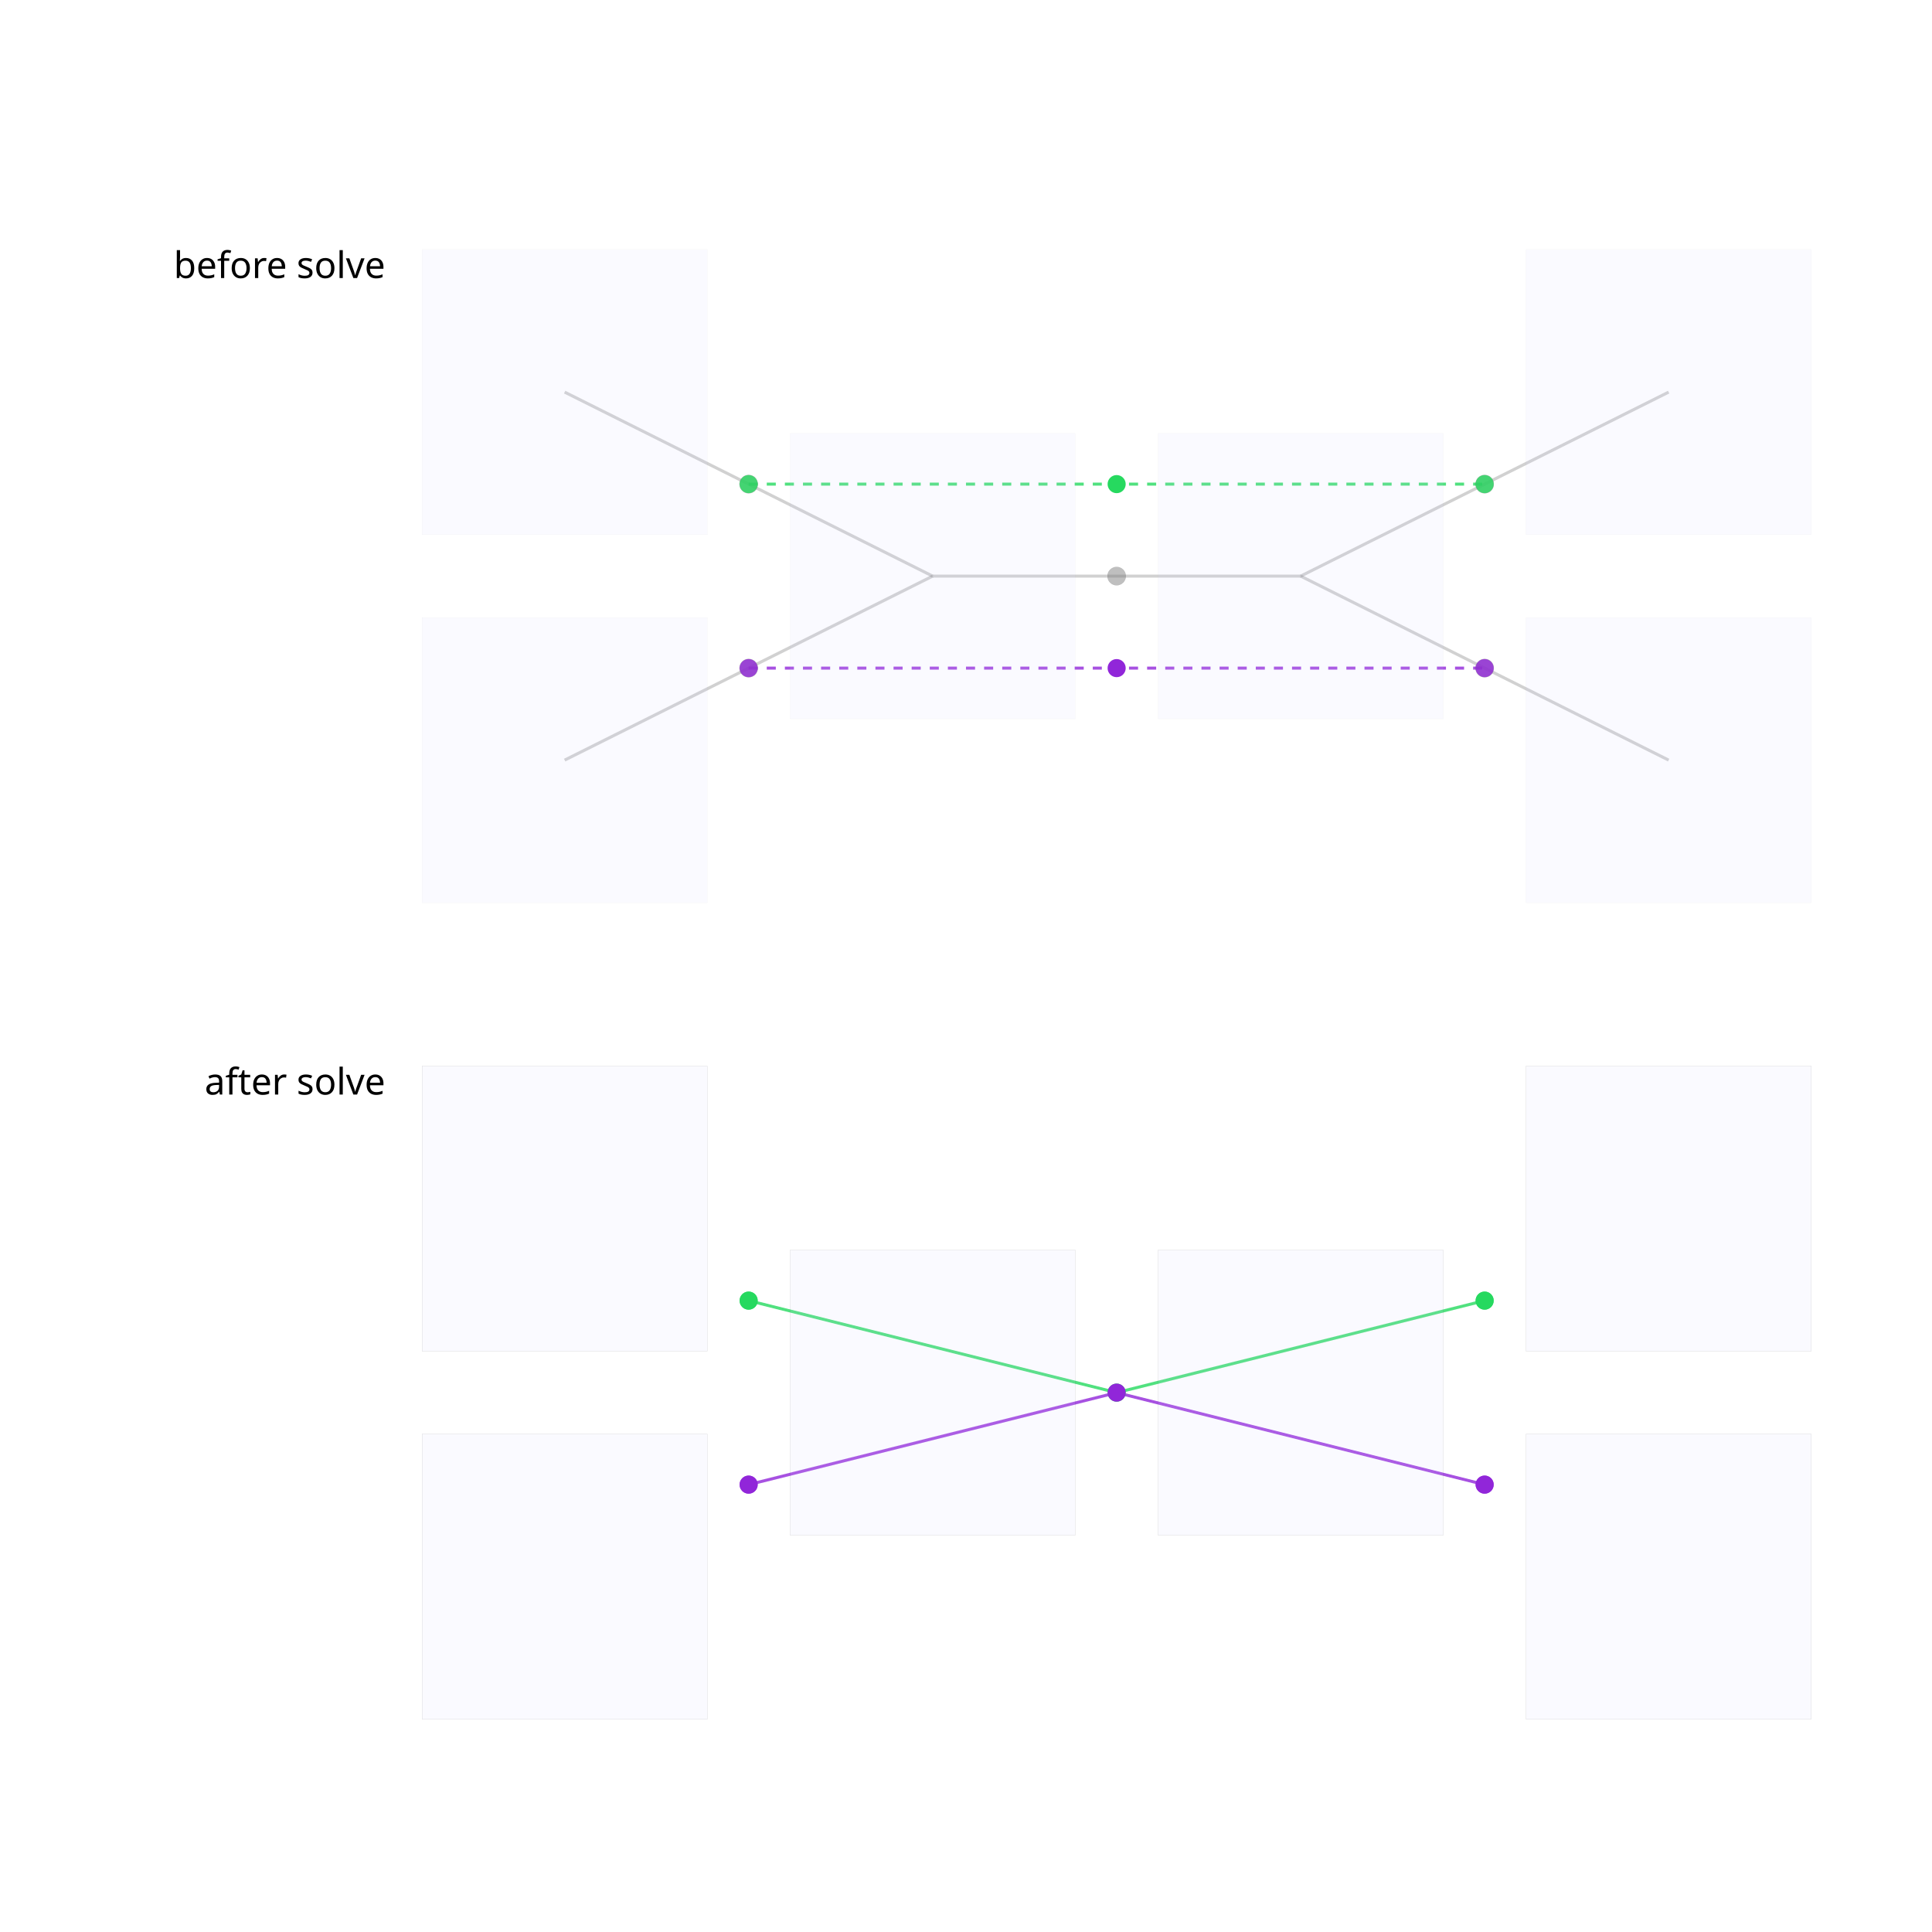
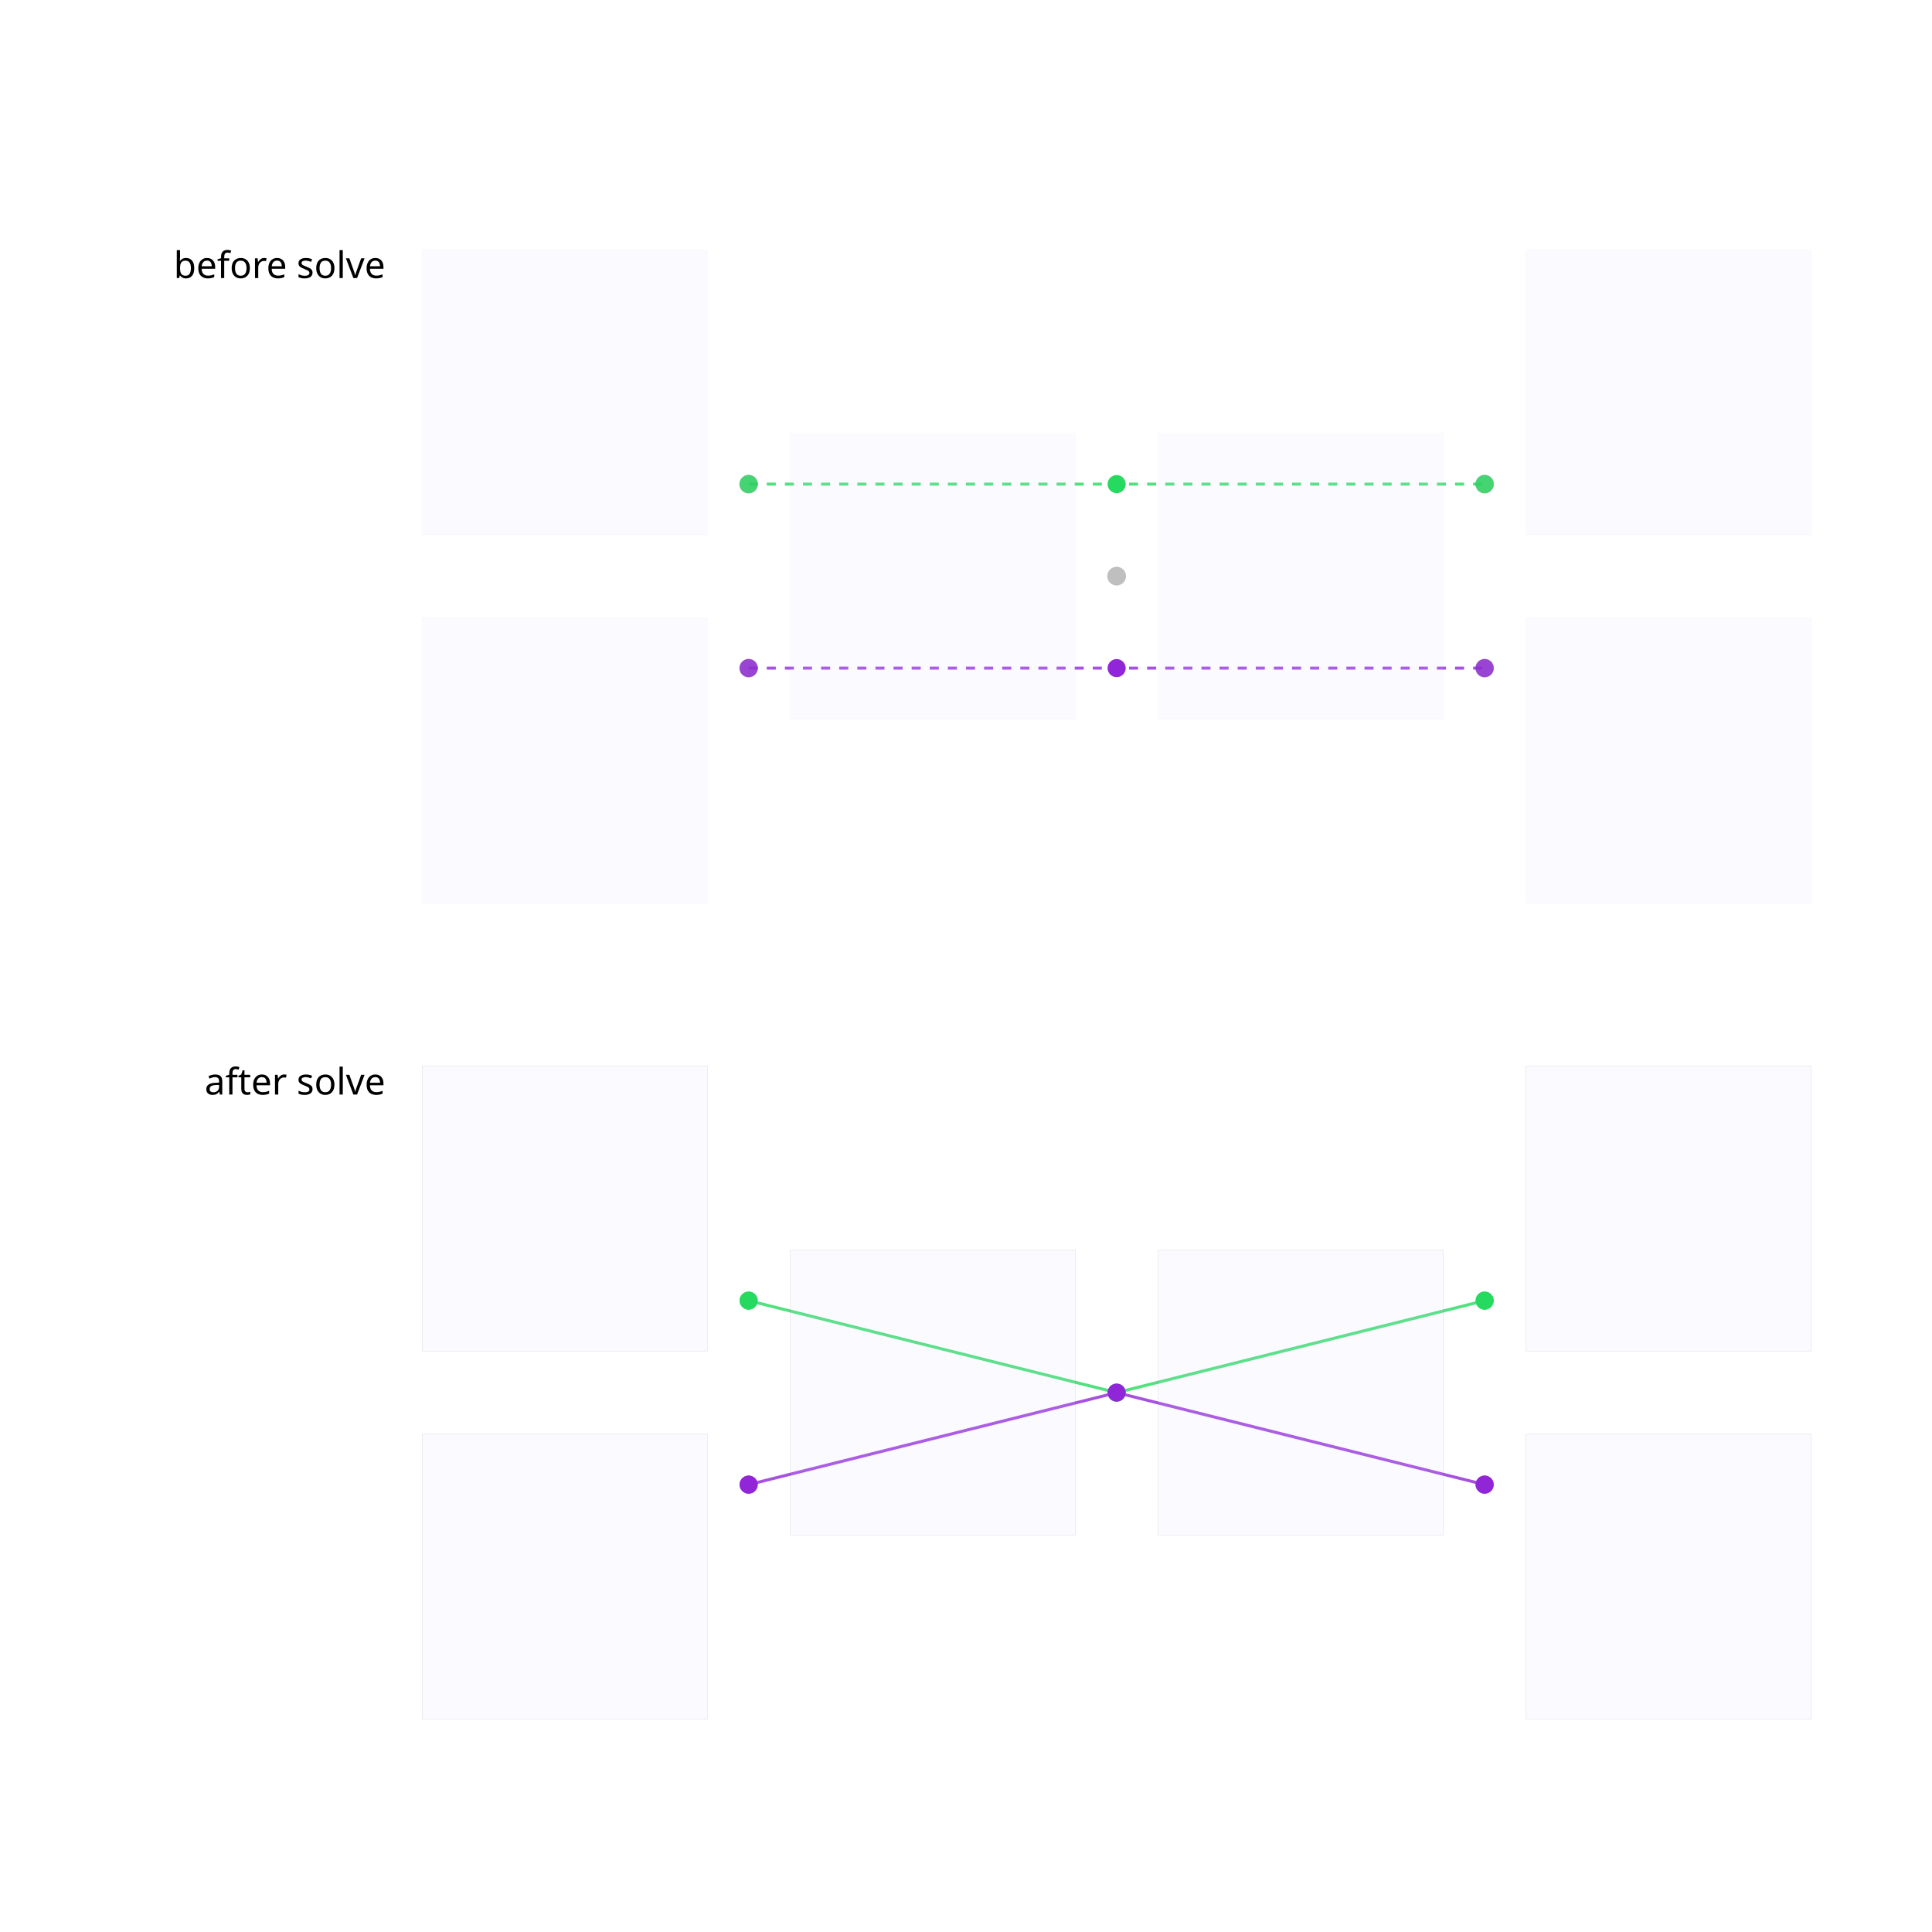
<svg xmlns="http://www.w3.org/2000/svg" width="640" height="640" viewBox="0 0 640 640">
  <rect width="100%" height="100%" fill="white" />
-   <g>
-     <polyline data-points="0,4 1,3.5 2,3" data-type="line" data-label="" points="187.045,129.894 247.998,160.37 308.95,190.847" fill="none" stroke="rgba(100, 100, 100, 0.3)" stroke-width="1px" />
-   </g>
-   <g>
-     <polyline data-points="0,2 1,2.5 2,3" data-type="line" data-label="" points="187.045,251.8 247.998,221.323 308.95,190.847" fill="none" stroke="rgba(100, 100, 100, 0.3)" stroke-width="1px" />
-   </g>
-   <g>
-     <polyline data-points="2,3 3,3 4,3" data-type="line" data-label="" points="308.95,190.847 369.903,190.847 430.856,190.847" fill="none" stroke="rgba(100, 100, 100, 0.3)" stroke-width="1px" />
-   </g>
-   <g>
-     <polyline data-points="4,3 5,3.5 6,4" data-type="line" data-label="" points="430.856,190.847 491.809,160.37 552.762,129.894" fill="none" stroke="rgba(100, 100, 100, 0.3)" stroke-width="1px" />
-   </g>
-   <g>
-     <polyline data-points="4,3 5,2.5 6,2" data-type="line" data-label="" points="430.856,190.847 491.809,221.323 552.762,251.8" fill="none" stroke="rgba(100, 100, 100, 0.3)" stroke-width="1px" />
-   </g>
  <g>
    <polyline data-points="1,3.5 5,3.5" data-type="line" data-label="route-a" points="247.998,160.37 491.809,160.37" fill="none" stroke="hsla(139, 70%, 50%, 0.8)" stroke-width="1px" stroke-dasharray="3 3" />
  </g>
  <g>
    <polyline data-points="1,2.5 5,2.5" data-type="line" data-label="route-b" points="247.998,221.323 491.809,221.323" fill="none" stroke="hsla(276, 70%, 50%, 0.8)" stroke-width="1px" stroke-dasharray="3 3" />
  </g>
  <g>
    <polyline data-points="1,-0.9374999999999991 3,-1.4374999999999991" data-type="line" data-label="route: route-a region: region-2" points="247.998,430.848 369.903,461.325" fill="none" stroke="hsla(139, 70%, 50%, 0.8)" stroke-width="1px" />
  </g>
  <g>
    <polyline data-points="1,-1.9374999999999991 3,-1.4374999999999991" data-type="line" data-label="route: route-b region: region-2" points="247.998,491.801 369.903,461.325" fill="none" stroke="hsla(276, 70%, 50%, 0.8)" stroke-width="1px" />
  </g>
  <g>
    <polyline data-points="3,-1.4374999999999991 5,-0.9374999999999991" data-type="line" data-label="route: route-a region: region-3" points="369.903,461.325 491.809,430.848" fill="none" stroke="hsla(139, 70%, 50%, 0.8)" stroke-width="1px" />
  </g>
  <g>
    <polyline data-points="3,-1.4374999999999991 5,-1.9374999999999991" data-type="line" data-label="route: route-b region: region-3" points="369.903,461.325 491.809,491.801" fill="none" stroke="hsla(276, 70%, 50%, 0.8)" stroke-width="1px" />
  </g>
  <g>
    <rect data-type="rect" data-label="region: region-0 net: 0 cost: 0.000 congestion: 0.000 same layer X: 0 trans X: 0 entry exit X: 0" data-x="0" data-y="4" x="139.806" y="82.656" width="94.477" height="94.477" fill="rgba(200, 200, 255, 0.1)" stroke="rgba(128, 128, 128, 0.5)" stroke-width="0.016" />
  </g>
  <g>
    <rect data-type="rect" data-label="region: region-1 net: 0 cost: 0.000 congestion: 0.000 same layer X: 0 trans X: 0 entry exit X: 0" data-x="0" data-y="2" x="139.806" y="204.561" width="94.477" height="94.477" fill="rgba(200, 200, 255, 0.1)" stroke="rgba(128, 128, 128, 0.5)" stroke-width="0.016" />
  </g>
  <g>
    <rect data-type="rect" data-label="region: region-2 net: free cost: 0.000 congestion: 0.000 same layer X: 0 trans X: 0 entry exit X: 0" data-x="2" data-y="3" x="261.712" y="143.608" width="94.477" height="94.477" fill="rgba(200, 200, 255, 0.1)" stroke="rgba(128, 128, 128, 0.5)" stroke-width="0.016" />
  </g>
  <g>
    <rect data-type="rect" data-label="region: region-3 net: free cost: 0.000 congestion: 0.000 same layer X: 0 trans X: 0 entry exit X: 0" data-x="4" data-y="3" x="383.618" y="143.608" width="94.477" height="94.477" fill="rgba(200, 200, 255, 0.1)" stroke="rgba(128, 128, 128, 0.5)" stroke-width="0.016" />
  </g>
  <g>
    <rect data-type="rect" data-label="region: region-4 net: 0 cost: 0.000 congestion: 0.000 same layer X: 0 trans X: 0 entry exit X: 0" data-x="6" data-y="4" x="505.523" y="82.656" width="94.477" height="94.477" fill="rgba(200, 200, 255, 0.1)" stroke="rgba(128, 128, 128, 0.5)" stroke-width="0.016" />
  </g>
  <g>
    <rect data-type="rect" data-label="region: region-5 net: 0 cost: 0.000 congestion: 0.000 same layer X: 0 trans X: 0 entry exit X: 0" data-x="6" data-y="2" x="505.523" y="204.561" width="94.477" height="94.477" fill="rgba(200, 200, 255, 0.1)" stroke="rgba(128, 128, 128, 0.5)" stroke-width="0.016" />
  </g>
  <g>
    <rect data-type="rect" data-label="region: region-0 net: 0 cost: 0.000 congestion: 0.000 same layer X: 0 trans X: 0 entry exit X: 0" data-x="0" data-y="-0.4374999999999991" x="139.806" y="353.134" width="94.477" height="94.477" fill="rgba(200, 200, 255, 0.1)" stroke="black" stroke-width="0.016" />
  </g>
  <g>
    <rect data-type="rect" data-label="region: region-1 net: 0 cost: 0.000 congestion: 0.000 same layer X: 0 trans X: 0 entry exit X: 0" data-x="0" data-y="-2.437499999999999" x="139.806" y="475.039" width="94.477" height="94.477" fill="rgba(200, 200, 255, 0.1)" stroke="black" stroke-width="0.016" />
  </g>
  <g>
    <rect data-type="rect" data-label="region: region-2 net: free cost: 0.000 congestion: 0.000 same layer X: 0 trans X: 0 entry exit X: 0" data-x="2" data-y="-1.4374999999999991" x="261.712" y="414.086" width="94.477" height="94.477" fill="rgba(200, 200, 255, 0.1)" stroke="black" stroke-width="0.016" />
  </g>
  <g>
    <rect data-type="rect" data-label="region: region-3 net: free cost: 0.000 congestion: 0.000 same layer X: 0 trans X: 0 entry exit X: 0" data-x="4" data-y="-1.4374999999999991" x="383.618" y="414.086" width="94.477" height="94.477" fill="rgba(200, 200, 255, 0.1)" stroke="black" stroke-width="0.016" />
  </g>
  <g>
    <rect data-type="rect" data-label="region: region-4 net: 0 cost: 0.000 congestion: 0.000 same layer X: 0 trans X: 0 entry exit X: 0" data-x="6" data-y="-0.4374999999999991" x="505.523" y="353.134" width="94.477" height="94.477" fill="rgba(200, 200, 255, 0.1)" stroke="black" stroke-width="0.016" />
  </g>
  <g>
    <rect data-type="rect" data-label="region: region-5 net: 0 cost: 0.000 congestion: 0.000 same layer X: 0 trans X: 0 entry exit X: 0" data-x="6" data-y="-2.437499999999999" x="505.523" y="475.039" width="94.477" height="94.477" fill="rgba(200, 200, 255, 0.1)" stroke="black" stroke-width="0.016" />
  </g>
  <circle data-type="circle" data-label="" data-x="1" data-y="3.5" cx="247.998" cy="160.37" r="3.048" fill="rgba(128, 128, 128, 0.5)" stroke="black" stroke-width="0.016" />
  <circle data-type="circle" data-label="" data-x="1" data-y="2.5" cx="247.998" cy="221.323" r="3.048" fill="rgba(128, 128, 128, 0.5)" stroke="black" stroke-width="0.016" />
  <circle data-type="circle" data-label="" data-x="3" data-y="3" cx="369.903" cy="190.847" r="3.048" fill="rgba(128, 128, 128, 0.5)" stroke="black" stroke-width="0.016" />
  <circle data-type="circle" data-label="" data-x="5" data-y="3.5" cx="491.809" cy="160.37" r="3.048" fill="rgba(128, 128, 128, 0.5)" stroke="black" stroke-width="0.016" />
  <circle data-type="circle" data-label="" data-x="5" data-y="2.5" cx="491.809" cy="221.323" r="3.048" fill="rgba(128, 128, 128, 0.5)" stroke="black" stroke-width="0.016" />
  <text data-type="text" data-label="before solve" data-x="-0.9746875" data-y="4.7749999999999995" x="127.635" y="82.656" fill="black" font-size="12.172" font-family="sans-serif" text-anchor="end" dominant-baseline="text-before-edge">before solve</text>
  <text data-type="text" data-label="after solve" data-x="-0.9746875" data-y="0.3375000000000007" x="127.635" y="353.134" fill="black" font-size="12.172" font-family="sans-serif" text-anchor="end" dominant-baseline="text-before-edge">after solve</text>
  <g>
    <circle data-type="point" data-label="route: route-a net: 0 endpoint: start port: a-in z: 0" data-x="1" data-y="3.5" cx="247.998" cy="160.37" r="3" fill="hsla(139, 70%, 50%, 0.8)" />
  </g>
  <g>
    <circle data-type="point" data-label="route: route-a net: 0 endpoint: end port: a-out z: 0" data-x="5" data-y="3.5" cx="491.809" cy="160.37" r="3" fill="hsla(139, 70%, 50%, 0.8)" />
  </g>
  <g>
    <circle data-type="point" data-label="route: route-b net: 0 endpoint: start port: b-in z: 0" data-x="1" data-y="2.5" cx="247.998" cy="221.323" r="3" fill="hsla(276, 70%, 50%, 0.8)" />
  </g>
  <g>
    <circle data-type="point" data-label="route: route-b net: 0 endpoint: end port: b-out z: 0" data-x="5" data-y="2.5" cx="491.809" cy="221.323" r="3" fill="hsla(276, 70%, 50%, 0.8)" />
  </g>
  <g>
    <circle data-type="point" data-label="route-a" data-x="3" data-y="3.5" cx="369.903" cy="160.37" r="3" fill="hsla(139, 70%, 50%, 1)" />
  </g>
  <g>
    <circle data-type="point" data-label="route-b" data-x="3" data-y="2.5" cx="369.903" cy="221.323" r="3" fill="hsla(276, 70%, 50%, 1)" />
  </g>
  <g>
    <circle data-type="point" data-label="route: route-a net: 0 endpoint: start port: a-in z: 0" data-x="1" data-y="-0.9374999999999991" cx="247.998" cy="430.848" r="3" fill="hsla(139, 70%, 50%, 0.8)" />
  </g>
  <g>
    <circle data-type="point" data-label="route: route-a net: 0 endpoint: end port: a-out z: 0" data-x="5" data-y="-0.9374999999999991" cx="491.809" cy="430.848" r="3" fill="hsla(139, 70%, 50%, 0.8)" />
  </g>
  <g>
    <circle data-type="point" data-label="route: route-b net: 0 endpoint: start port: b-in z: 0" data-x="1" data-y="-1.9374999999999991" cx="247.998" cy="491.801" r="3" fill="hsla(276, 70%, 50%, 0.8)" />
  </g>
  <g>
    <circle data-type="point" data-label="route: route-b net: 0 endpoint: end port: b-out z: 0" data-x="5" data-y="-1.9374999999999991" cx="491.809" cy="491.801" r="3" fill="hsla(276, 70%, 50%, 0.8)" />
  </g>
  <g>
    <circle data-type="point" data-label="route: route-a port: a-in net: 0 z: 0" data-x="1" data-y="-0.9374999999999991" cx="247.998" cy="430.848" r="3" fill="hsla(139, 70%, 50%, 1)" />
  </g>
  <g>
    <circle data-type="point" data-label="route: route-a port: shared-x net: 0 z: 0" data-x="3" data-y="-1.4374999999999991" cx="369.903" cy="461.325" r="3" fill="hsla(139, 70%, 50%, 1)" />
  </g>
  <g>
    <circle data-type="point" data-label="route: route-b port: b-in net: 0 z: 0" data-x="1" data-y="-1.9374999999999991" cx="247.998" cy="491.801" r="3" fill="hsla(276, 70%, 50%, 1)" />
  </g>
  <g>
    <circle data-type="point" data-label="route: route-b port: shared-x net: 0 z: 0" data-x="3" data-y="-1.4374999999999991" cx="369.903" cy="461.325" r="3" fill="hsla(276, 70%, 50%, 1)" />
  </g>
  <g>
    <circle data-type="point" data-label="route: route-a port: a-out net: 0 z: 0" data-x="5" data-y="-0.9374999999999991" cx="491.809" cy="430.848" r="3" fill="hsla(139, 70%, 50%, 1)" />
  </g>
  <g>
    <circle data-type="point" data-label="route: route-b port: b-out net: 0 z: 0" data-x="5" data-y="-1.9374999999999991" cx="491.809" cy="491.801" r="3" fill="hsla(276, 70%, 50%, 1)" />
  </g>
  <g id="crosshair" style="display: none">
    <line id="crosshair-h" y1="0" y2="640" stroke="#666" stroke-width="0.5" />
    <line id="crosshair-v" x1="0" x2="640" stroke="#666" stroke-width="0.5" />
    <text id="coordinates" font-family="monospace" font-size="12" fill="#666" />
  </g>
</svg>
